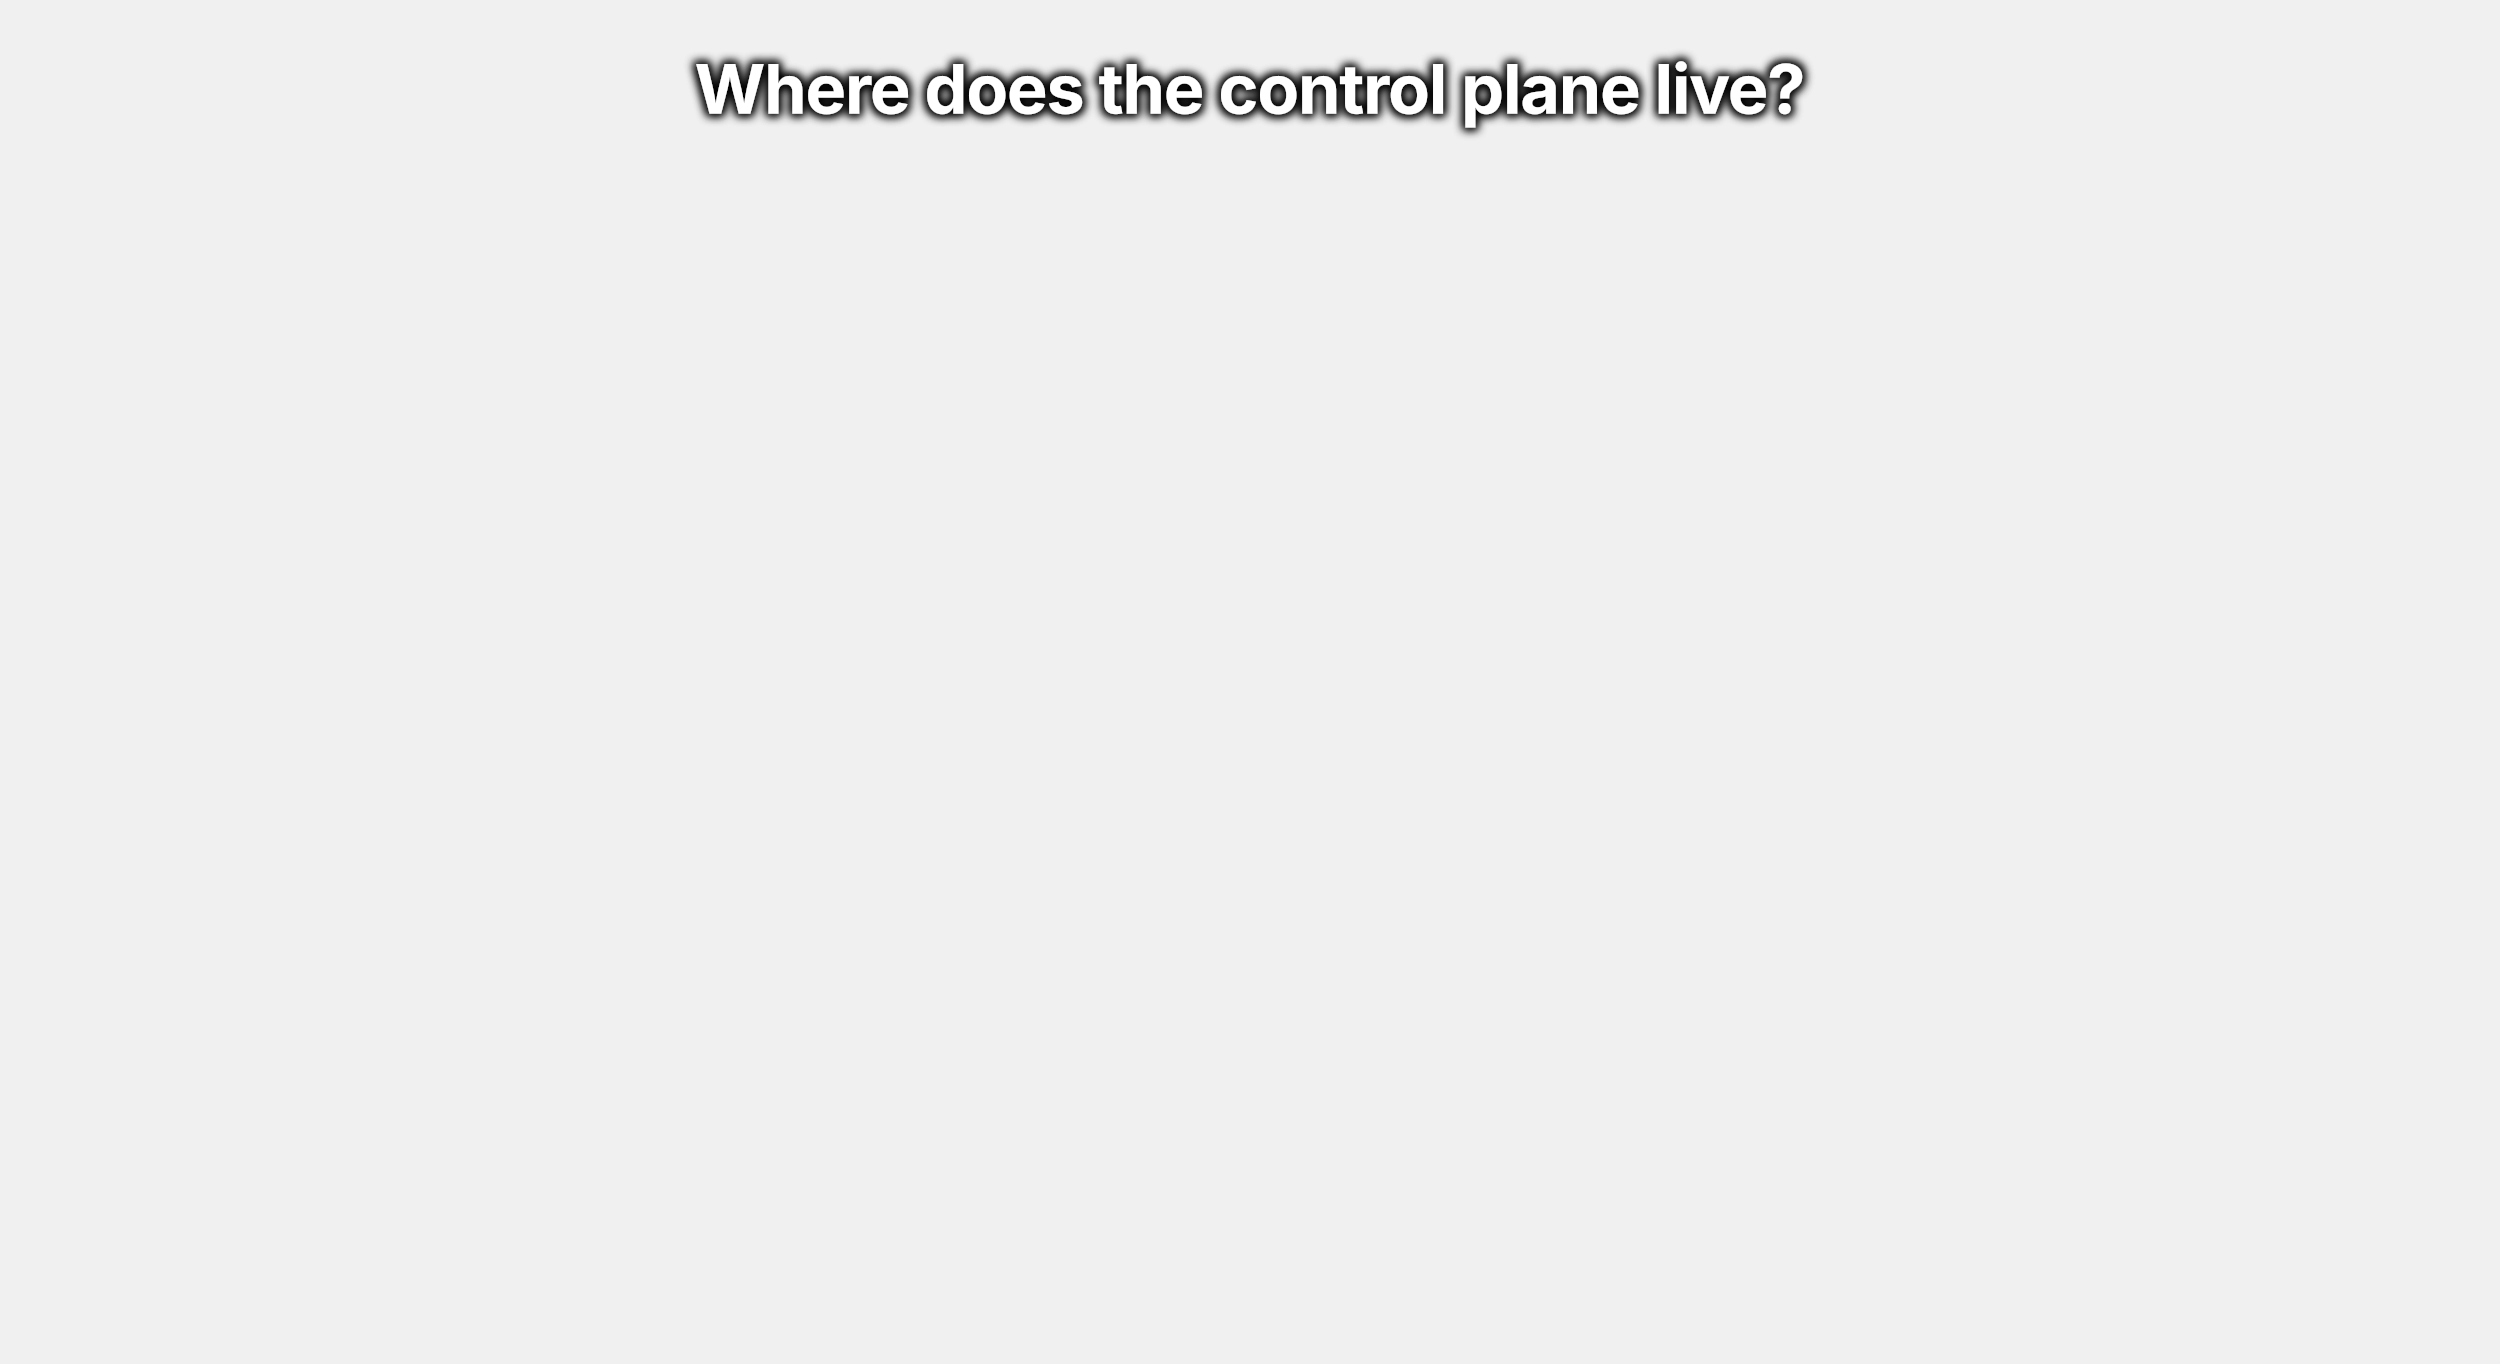
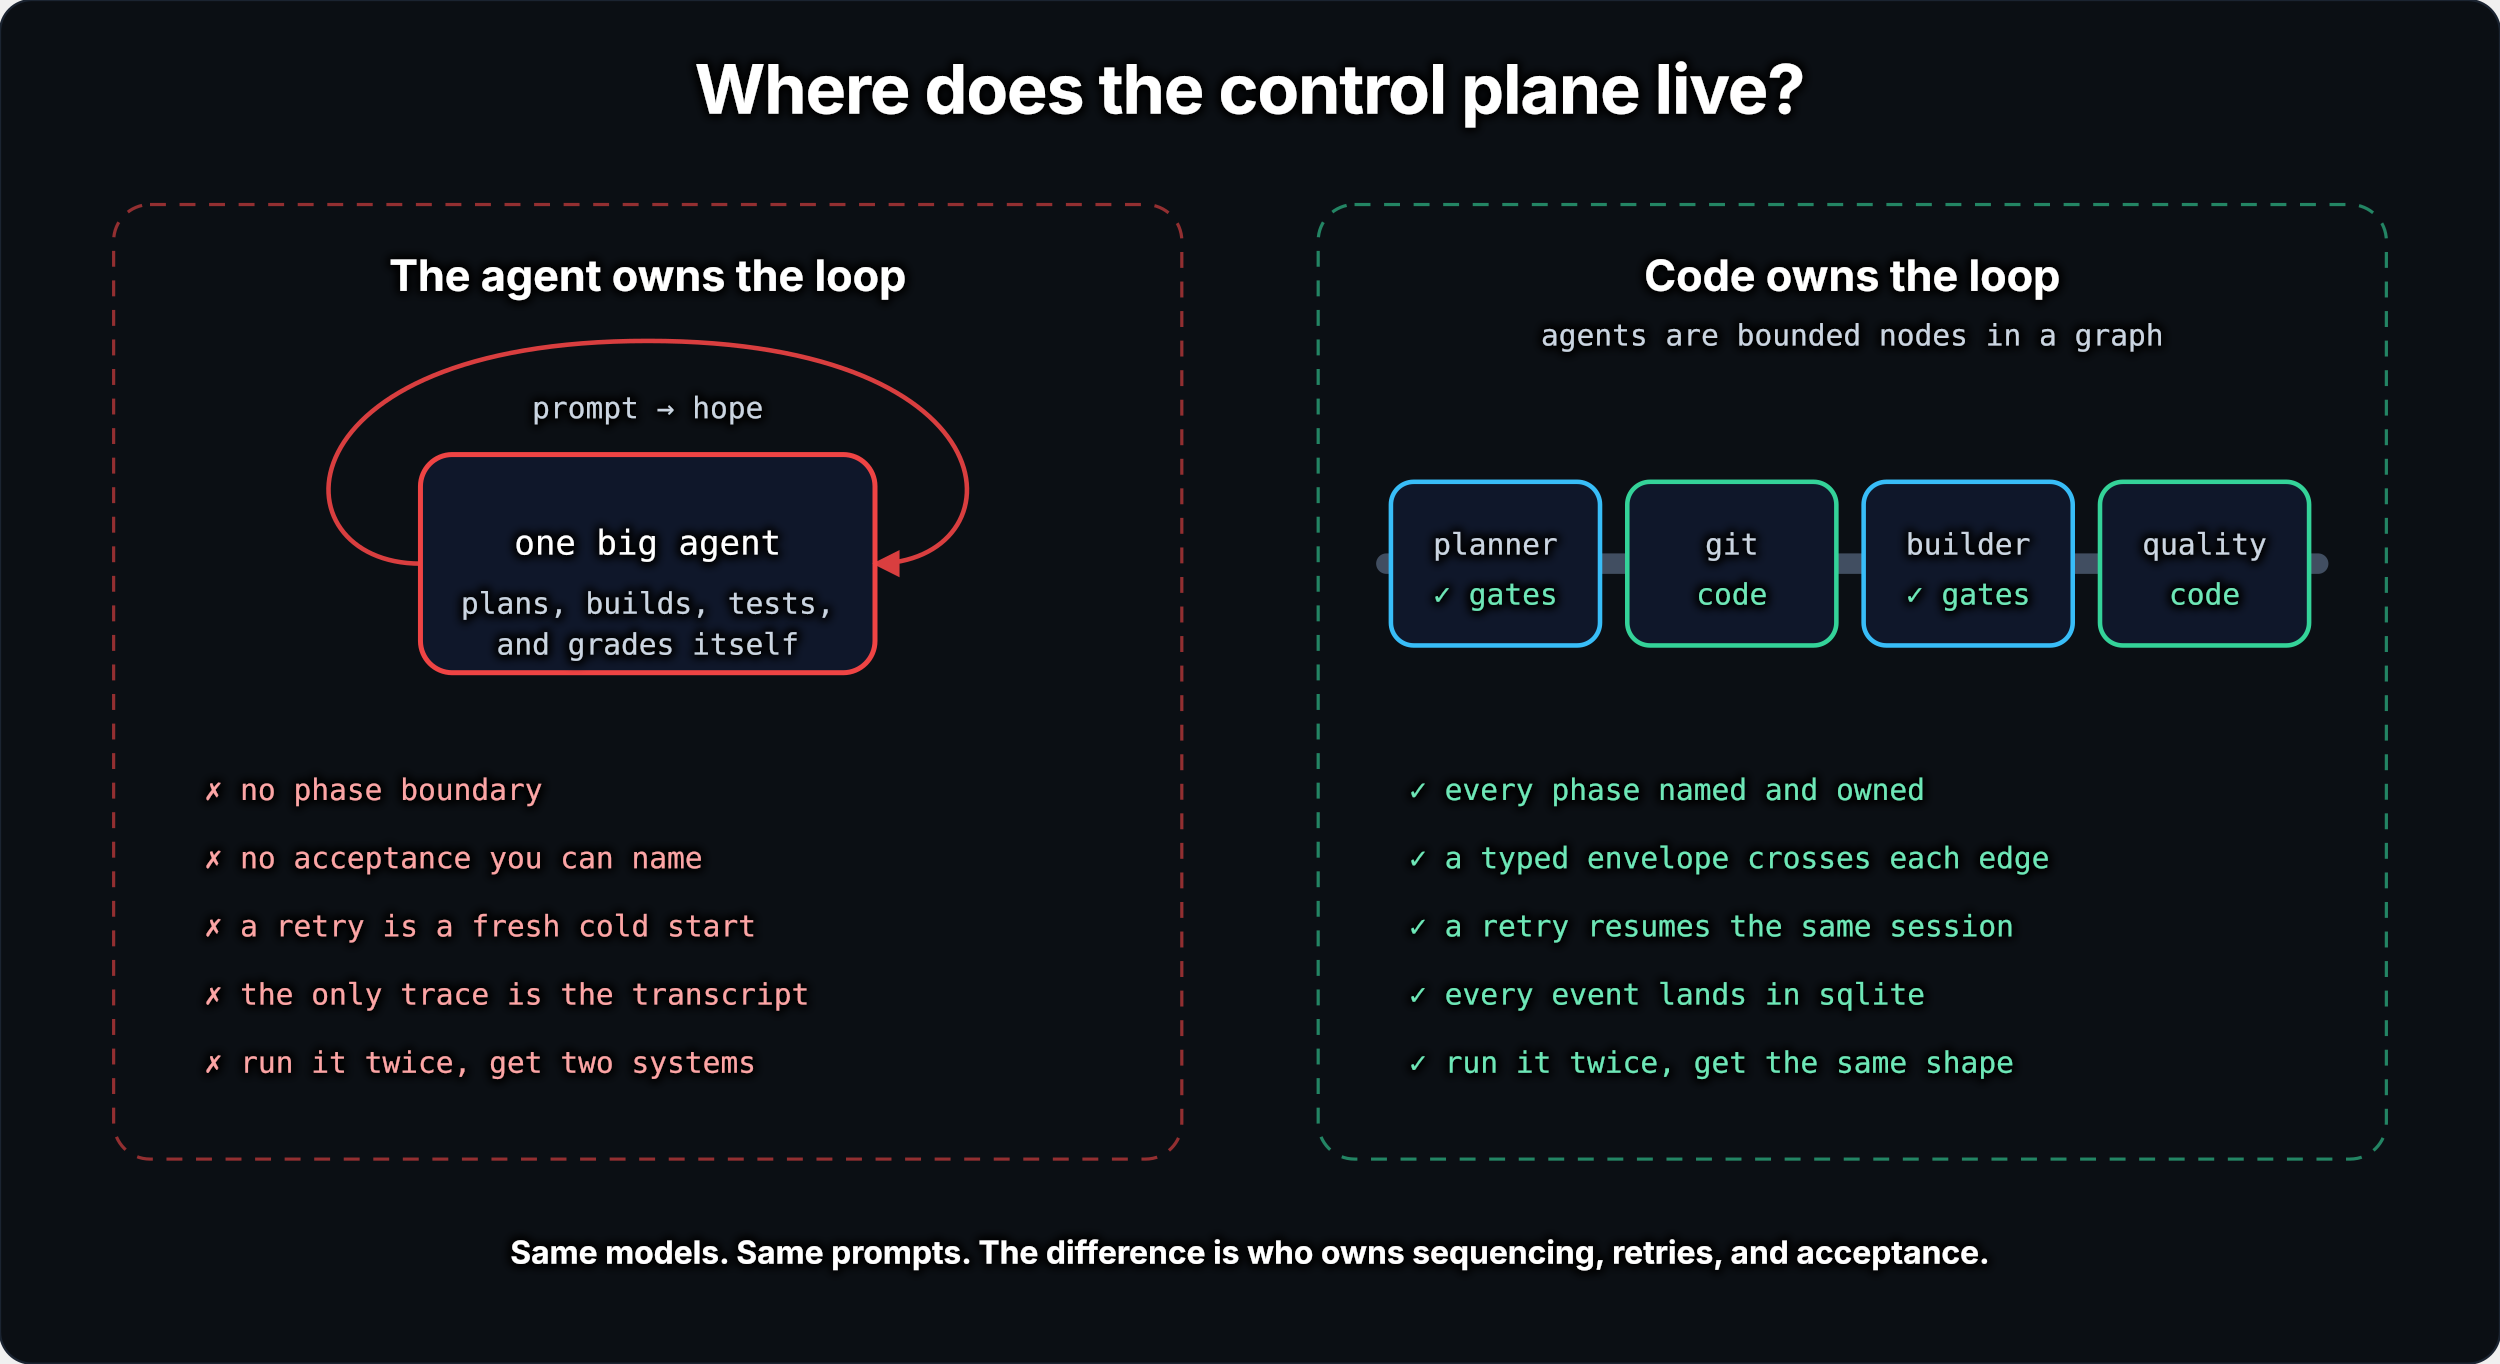
<svg xmlns="http://www.w3.org/2000/svg" viewBox="0 0 1100 600" width="1100" height="600" font-family="Inter, system-ui, sans-serif">
  <defs>
    <filter id="ts2" x="-50%" y="-50%" width="200%" height="200%">
      <feMorphology in="SourceAlpha" operator="dilate" radius="0.6" result="thick" />
      <feGaussianBlur in="thick" stdDeviation="2.2" result="blur" />
      <feFlood flood-color="#000000" flood-opacity="0.95" result="flood" />
      <feComposite in="flood" in2="blur" operator="in" result="shadow" />
      <feMerge>
        <feMergeNode in="shadow" />
        <feMergeNode in="shadow" />
        <feMergeNode in="SourceGraphic" />
      </feMerge>
    </filter>
    <marker id="ar" viewBox="0 0 10 10" refX="9" refY="5" markerWidth="6" markerHeight="6" orient="auto-start-reverse">
      <path d="M0,0 L10,5 L0,10 z" fill="#EF4444" />
    </marker>
    <marker id="aw2" viewBox="0 0 10 10" refX="9" refY="5" markerWidth="6" markerHeight="6" orient="auto-start-reverse">
      <path d="M0,0 L10,5 L0,10 z" fill="#E2E8F0" />
    </marker>
    <style>
      .title { font-weight: 700; font-size: 30px; fill: #FFFFFF; letter-spacing: -0.5px; }
      .panel { font-weight: 700; font-size: 19px; fill: #FFFFFF; }
-       .mono  { font-family: 'JetBrains Mono', ui-monospace, monospace; }
-       .node  { font-size: 15px; fill: #FFFFFF; }
+       .mono { font-family: 'JetBrains Mono', ui-monospace, monospace; }
+       .node { font-size: 15px; fill: #FFFFFF; }
      .small { font-size: 13px; fill: #CBD5E1; }
-       .bad   { font-size: 13px; fill: #FCA5A5; }
-       .good  { font-size: 13px; fill: #6EE7B7; }
+       .bad { font-size: 13px; fill: #FCA5A5; }
+       .good { font-size: 13px; fill: #6EE7B7; }
      .verdict { font-size: 14px; font-weight: 700; fill: #FFFFFF; }

-       .pL { opacity: 0; animation: f 0.5s ease 0.15s forwards; }
-       .pR { opacity: 0; animation: f 0.5s ease 0.75s forwards; }
-       .loop { opacity: 0; stroke-dasharray: 520; stroke-dashoffset: 520; animation: dr 0.8s ease 0.5s forwards; }
+       .pL { --s-opacity: 0; animation: f 0.5s ease 0.15s both; }
+       .pR { --s-opacity: 0; animation: f 0.5s ease 0.75s both; }
+       .loop { --s-opacity: 0; --s-stroke-dashoffset: 520; opacity: .9; stroke-dasharray: 520; animation: dr 0.8s ease 0.5s both; }
      .spin { animation: wob 3s ease-in-out 1.2s infinite; transform-box: fill-box; transform-origin: center; }
-       .rail2 { opacity: 0; stroke-dasharray: 460; stroke-dashoffset: 460; animation: dr 0.9s ease 1.0s forwards; }
-       .rn { opacity: 0; transform: translateY(8px); animation: rise 0.4s ease forwards; }
-       .r1{animation-delay:1.25s} .r2{animation-delay:1.45s} .r3{animation-delay:1.65s} .r4{animation-delay:1.85s}
-       .vd { opacity: 0; animation: f 0.6s ease 2.2s forwards; }
+       .rail2 { --s-opacity: 0; --s-stroke-dashoffset: 460; opacity: .9; stroke-dasharray: 460; animation: dr 0.9s ease 1.0s both; }
+       .rn { --s-opacity: 0; --s-transform: translateY(8px); animation: rise 0.4s ease both; }
+       .r1 {animation-delay:1.25s} .r2 {animation-delay:1.45s} .r3 {animation-delay:1.65s} .r4 {animation-delay:1.85s}
+       .vd { --s-opacity: 0; animation: f 0.6s ease 2.2s both; }

-       @keyframes f { to { opacity: 1; } }
-       @keyframes rise { to { opacity: 1; transform: translateY(0); } }
-       @keyframes dr { 0%{opacity:0} 100% { opacity: .9; stroke-dashoffset: 0; } }
+       @keyframes f { from { opacity: var(--s-opacity, 1); } to { opacity: 1; } }
+       @keyframes rise { from { opacity: var(--s-opacity, 1); transform: var(--s-transform, none); } to { opacity: 1; transform: translateY(0); } }
+       @keyframes dr { from { opacity: var(--s-opacity, 1); stroke-dashoffset: var(--s-stroke-dashoffset, 0); } 10 }
      @keyframes wob { 0%,100%{ transform: rotate(0deg);} 50%{ transform: rotate(4deg);} }
    
      @media (prefers-reduced-motion: reduce) {
        * { opacity: 1 !important; animation: none !important; transform: none !important; stroke-dashoffset: 0 !important; }
      }
    </style>
  </defs>
+   <rect x="0" y="0" width="1100" height="600" rx="14" fill="#0B0F14" stroke="#1B2431" stroke-width="1" />
  <text filter="url(#ts2)" class="title" x="550" y="50" text-anchor="middle">Where does the control plane live?</text>
  <g class="pL">
    <rect x="50" y="90" width="470" height="420" rx="16" fill="none" stroke="#EF4444" stroke-width="1.4" stroke-dasharray="7 6" opacity="0.6" />
    <text filter="url(#ts2)" class="panel" x="285" y="128" text-anchor="middle">The agent owns the loop</text>
    <text filter="url(#ts2)" class="small mono" x="285" y="184" text-anchor="middle">prompt → hope</text>
    <g class="spin">
      <rect x="185" y="200" width="200" height="96" rx="14" fill="#0F172A" stroke="#EF4444" stroke-width="2.2" />
    </g>
    <text filter="url(#ts2)" class="node mono" x="285" y="244" text-anchor="middle">one big agent</text>
    <text filter="url(#ts2)" class="small mono" x="285" y="270" text-anchor="middle">plans, builds, tests,</text>
    <text filter="url(#ts2)" class="small mono" x="285" y="288" text-anchor="middle">and grades itself</text>
  </g>
  <path class="loop" d="M185,248 C120,248 120,150 285,150 C450,150 450,248 385,248" fill="none" stroke="#EF4444" stroke-width="2" marker-end="url(#ar)" />
  <g class="pL">
    <text filter="url(#ts2)" class="bad mono" x="90" y="352">✗  no phase boundary</text>
    <text filter="url(#ts2)" class="bad mono" x="90" y="382">✗  no acceptance you can name</text>
    <text filter="url(#ts2)" class="bad mono" x="90" y="412">✗  a retry is a fresh cold start</text>
    <text filter="url(#ts2)" class="bad mono" x="90" y="442">✗  the only trace is the transcript</text>
    <text filter="url(#ts2)" class="bad mono" x="90" y="472">✗  run it twice, get two systems</text>
  </g>
  <g class="pR">
    <rect x="580" y="90" width="470" height="420" rx="16" fill="none" stroke="#34D399" stroke-width="1.4" stroke-dasharray="7 6" opacity="0.6" />
    <text filter="url(#ts2)" class="panel" x="815" y="128" text-anchor="middle">Code owns the loop</text>
    <text filter="url(#ts2)" class="small mono" x="815" y="152" text-anchor="middle">agents are bounded nodes in a graph</text>
  </g>
  <line class="rail2" x1="610" y1="248" x2="1020" y2="248" stroke="#475569" stroke-width="9" stroke-linecap="round" />
  <g class="rn r1">
    <rect x="612" y="212" width="92" height="72" rx="10" fill="#0F172A" stroke="#38BDF8" stroke-width="2" />
    <text filter="url(#ts2)" class="small mono" x="658" y="244" text-anchor="middle">planner</text>
    <text filter="url(#ts2)" class="good mono" x="658" y="266" text-anchor="middle">✓ gates</text>
  </g>
  <g class="rn r2">
    <rect x="716" y="212" width="92" height="72" rx="10" fill="#0F172A" stroke="#34D399" stroke-width="2" />
    <text filter="url(#ts2)" class="small mono" x="762" y="244" text-anchor="middle">git</text>
    <text filter="url(#ts2)" class="good mono" x="762" y="266" text-anchor="middle">code</text>
  </g>
  <g class="rn r3">
    <rect x="820" y="212" width="92" height="72" rx="10" fill="#0F172A" stroke="#38BDF8" stroke-width="2" />
    <text filter="url(#ts2)" class="small mono" x="866" y="244" text-anchor="middle">builder</text>
    <text filter="url(#ts2)" class="good mono" x="866" y="266" text-anchor="middle">✓ gates</text>
  </g>
  <g class="rn r4">
-     <rect x="924" y="212" width="92" height="72" rx="10" fill="#0F172A" stroke="#38BDF8" stroke-width="2" />
-     <text filter="url(#ts2)" class="small mono" x="970" y="244" text-anchor="middle">tester</text>
-     <text filter="url(#ts2)" class="good mono" x="970" y="266" text-anchor="middle">✓ gates</text>
+     <rect x="924" y="212" width="92" height="72" rx="10" fill="#0F172A" stroke="#34D399" stroke-width="2" />
+     <text filter="url(#ts2)" class="small mono" x="970" y="244" text-anchor="middle">quality</text>
+     <text filter="url(#ts2)" class="good mono" x="970" y="266" text-anchor="middle">code</text>
  </g>
  <g class="pR">
    <text filter="url(#ts2)" class="good mono" x="620" y="352">✓  every phase named and owned</text>
    <text filter="url(#ts2)" class="good mono" x="620" y="382">✓  a typed envelope crosses each edge</text>
    <text filter="url(#ts2)" class="good mono" x="620" y="412">✓  a retry resumes the same session</text>
    <text filter="url(#ts2)" class="good mono" x="620" y="442">✓  every event lands in sqlite</text>
    <text filter="url(#ts2)" class="good mono" x="620" y="472">✓  run it twice, get the same shape</text>
  </g>
  <g class="vd">
    <text filter="url(#ts2)" class="verdict" x="550" y="556" text-anchor="middle">Same models. Same prompts. The difference is who owns sequencing, retries, and acceptance.</text>
  </g>
</svg>
